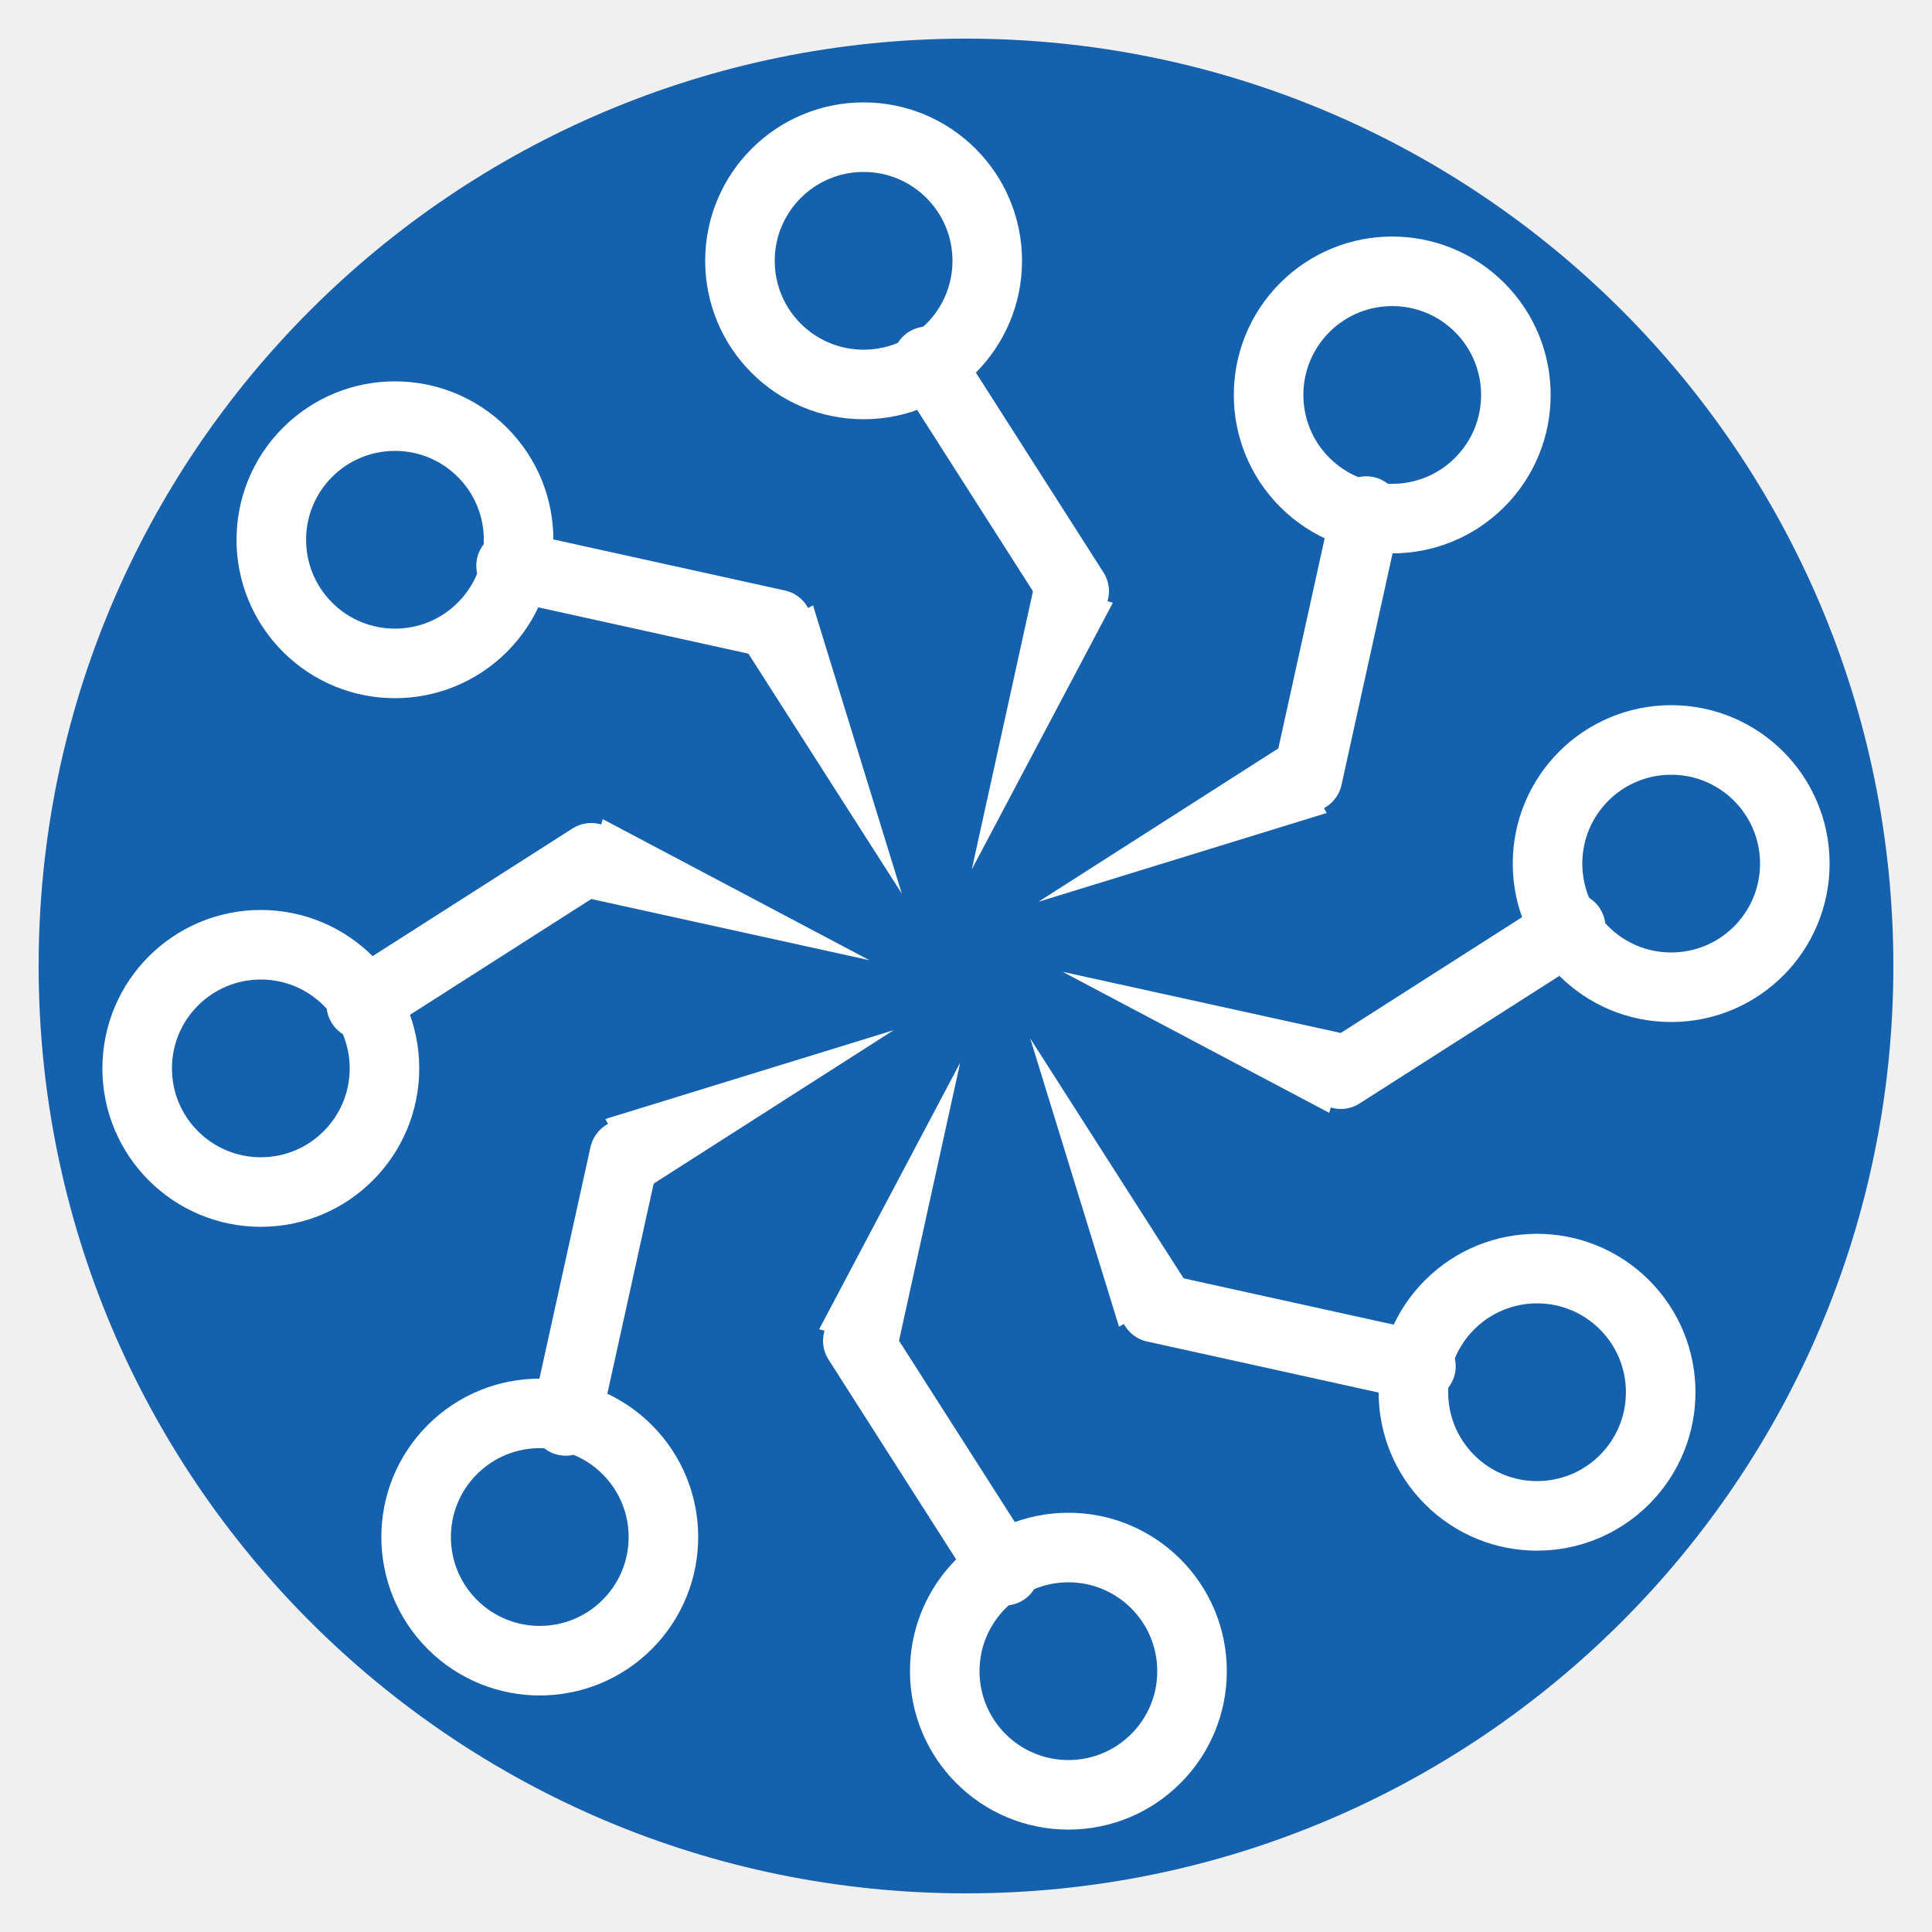
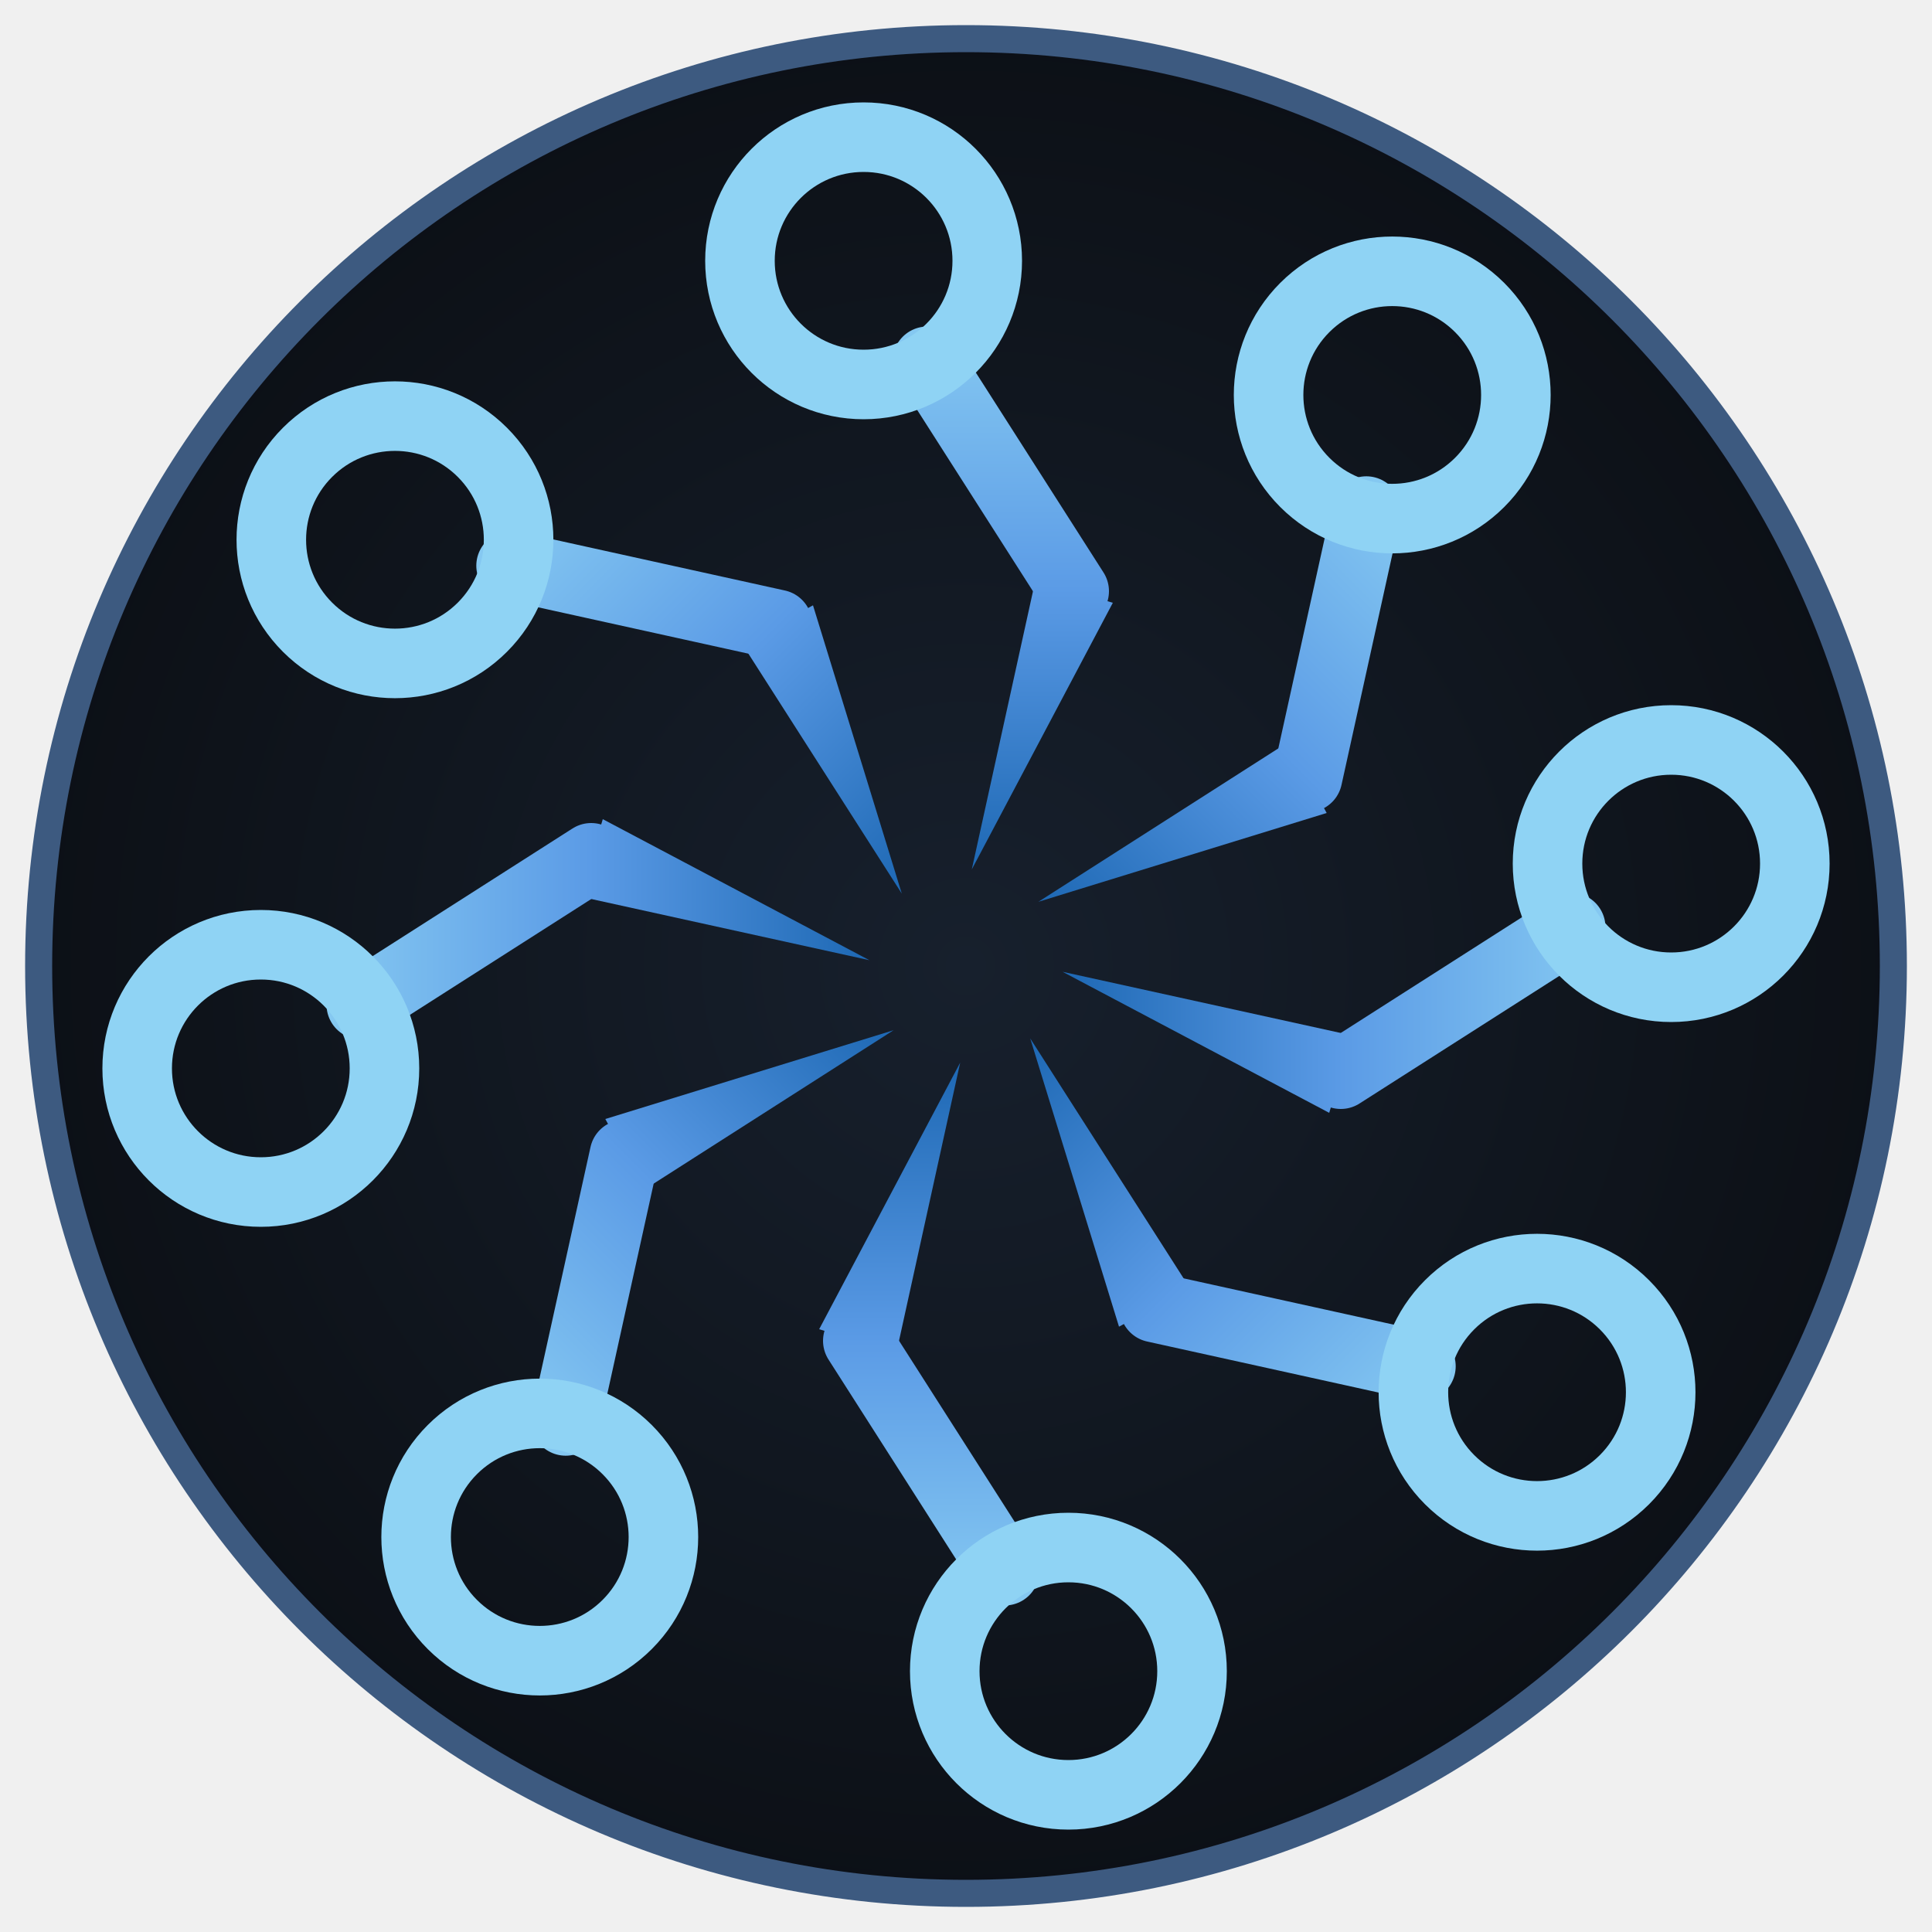
<svg xmlns="http://www.w3.org/2000/svg" viewBox="0 0 100 100">
  <defs>
+     <radialGradient id="emDisc" cx="50%" cy="50%" r="50%">
+       <stop offset="0" stop-color="#17202d" />
+       <stop offset="1" stop-color="#0c1016" />
+     </radialGradient>
+     <linearGradient id="emArm" gradientUnits="userSpaceOnUse" x1="50" y1="47" x2="50" y2="14">
+       <stop offset="0" stop-color="#1561ad" />
+       <stop offset=".5" stop-color="#5b9be6" />
+       <stop offset="1" stop-color="#8fd3f4" />
+     </linearGradient>
    <g id="arm">
-       <polygon points="50.3,45 53.6,30 57.6,31.2" fill="#fff" />
-       <polyline points="55.6,30.6 48,18.7" fill="none" stroke="#fff" stroke-width="3.6" stroke-linecap="round" />
-       <circle cx="44.7" cy="13.5" r="6.4" fill="none" stroke="#fff" stroke-width="3.6" />
+       <polygon points="50.3,45 53.6,30 57.6,31.2" fill="url(#emArm)" />
+       <polyline points="55.6,30.6 48,18.7" fill="none" stroke="url(#emArm)" stroke-width="3.6" stroke-linecap="round" />
+       <circle cx="44.7" cy="13.5" r="6.4" fill="none" stroke="#8fd3f4" stroke-width="3.6" />
    </g>
  </defs>
-   <circle cx="50" cy="50" r="48" fill="#1561ad" />
+   <circle cx="50" cy="50" r="48" fill="url(#emDisc)" stroke="#3d5a80" stroke-width="1.4" />
  <use href="#arm" />
  <use href="#arm" transform="rotate(45 50 50)" />
  <use href="#arm" transform="rotate(90 50 50)" />
  <use href="#arm" transform="rotate(135 50 50)" />
  <use href="#arm" transform="rotate(180 50 50)" />
  <use href="#arm" transform="rotate(225 50 50)" />
  <use href="#arm" transform="rotate(270 50 50)" />
  <use href="#arm" transform="rotate(315 50 50)" />
</svg>
